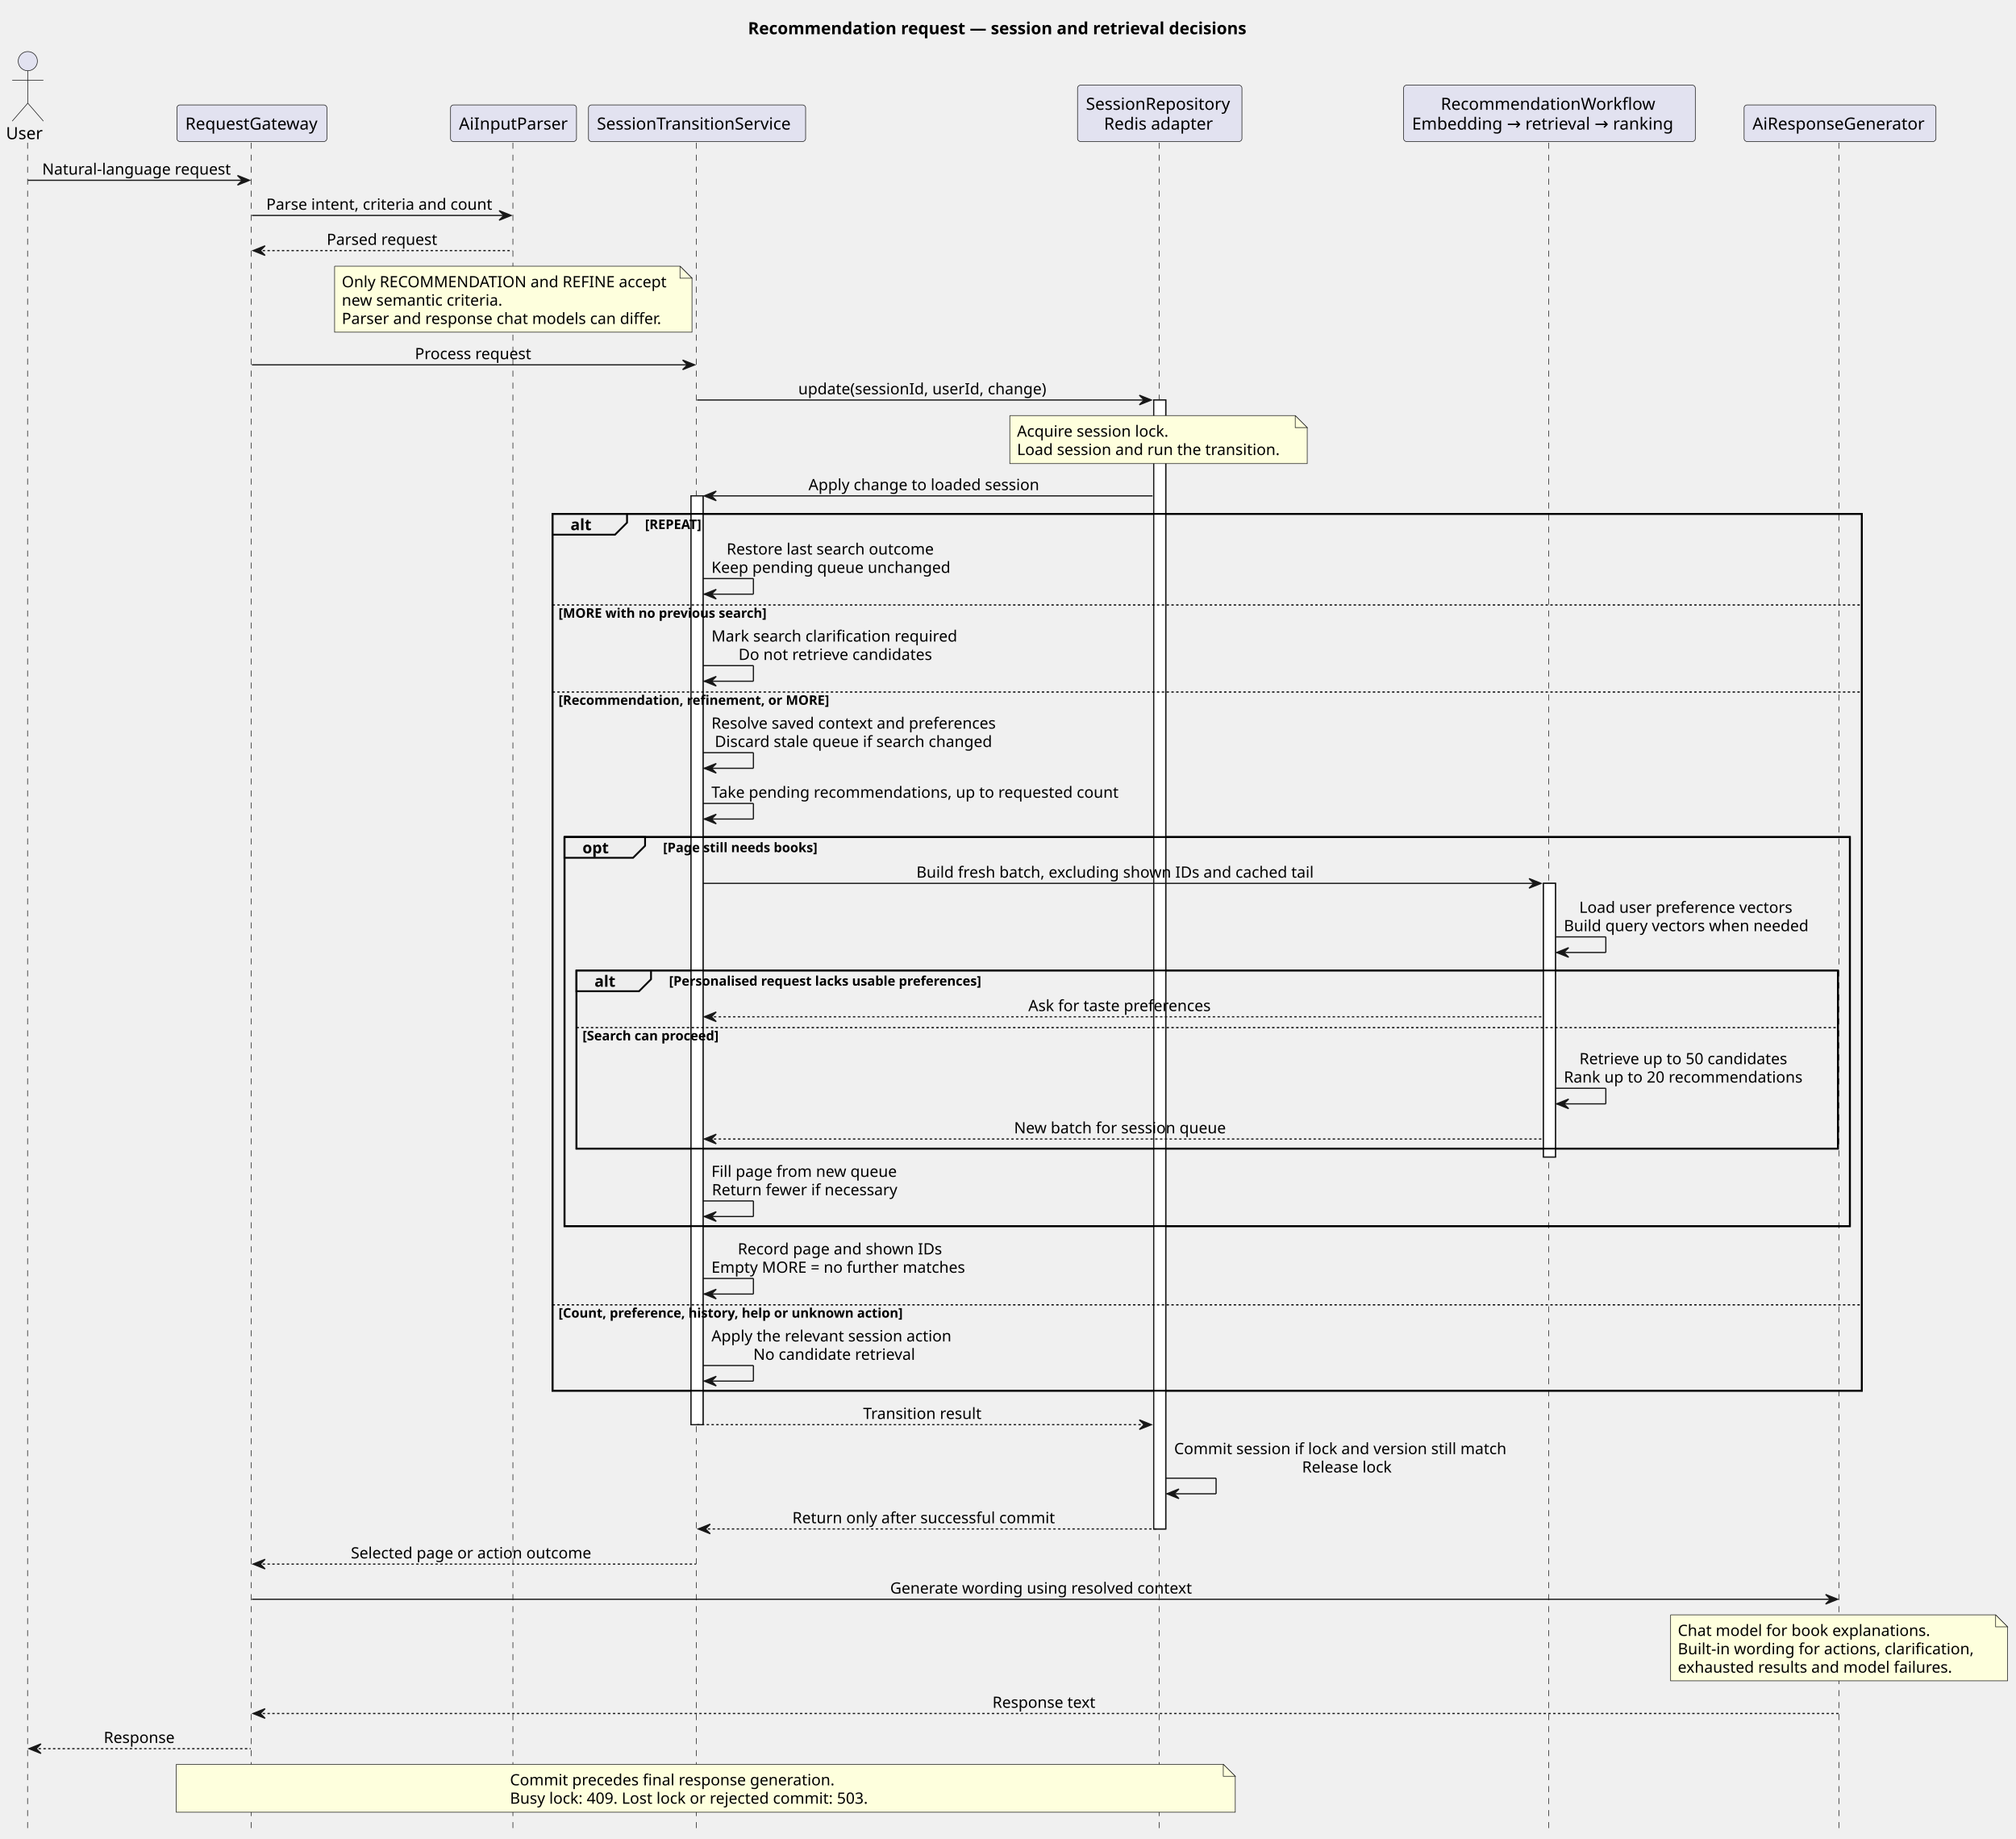
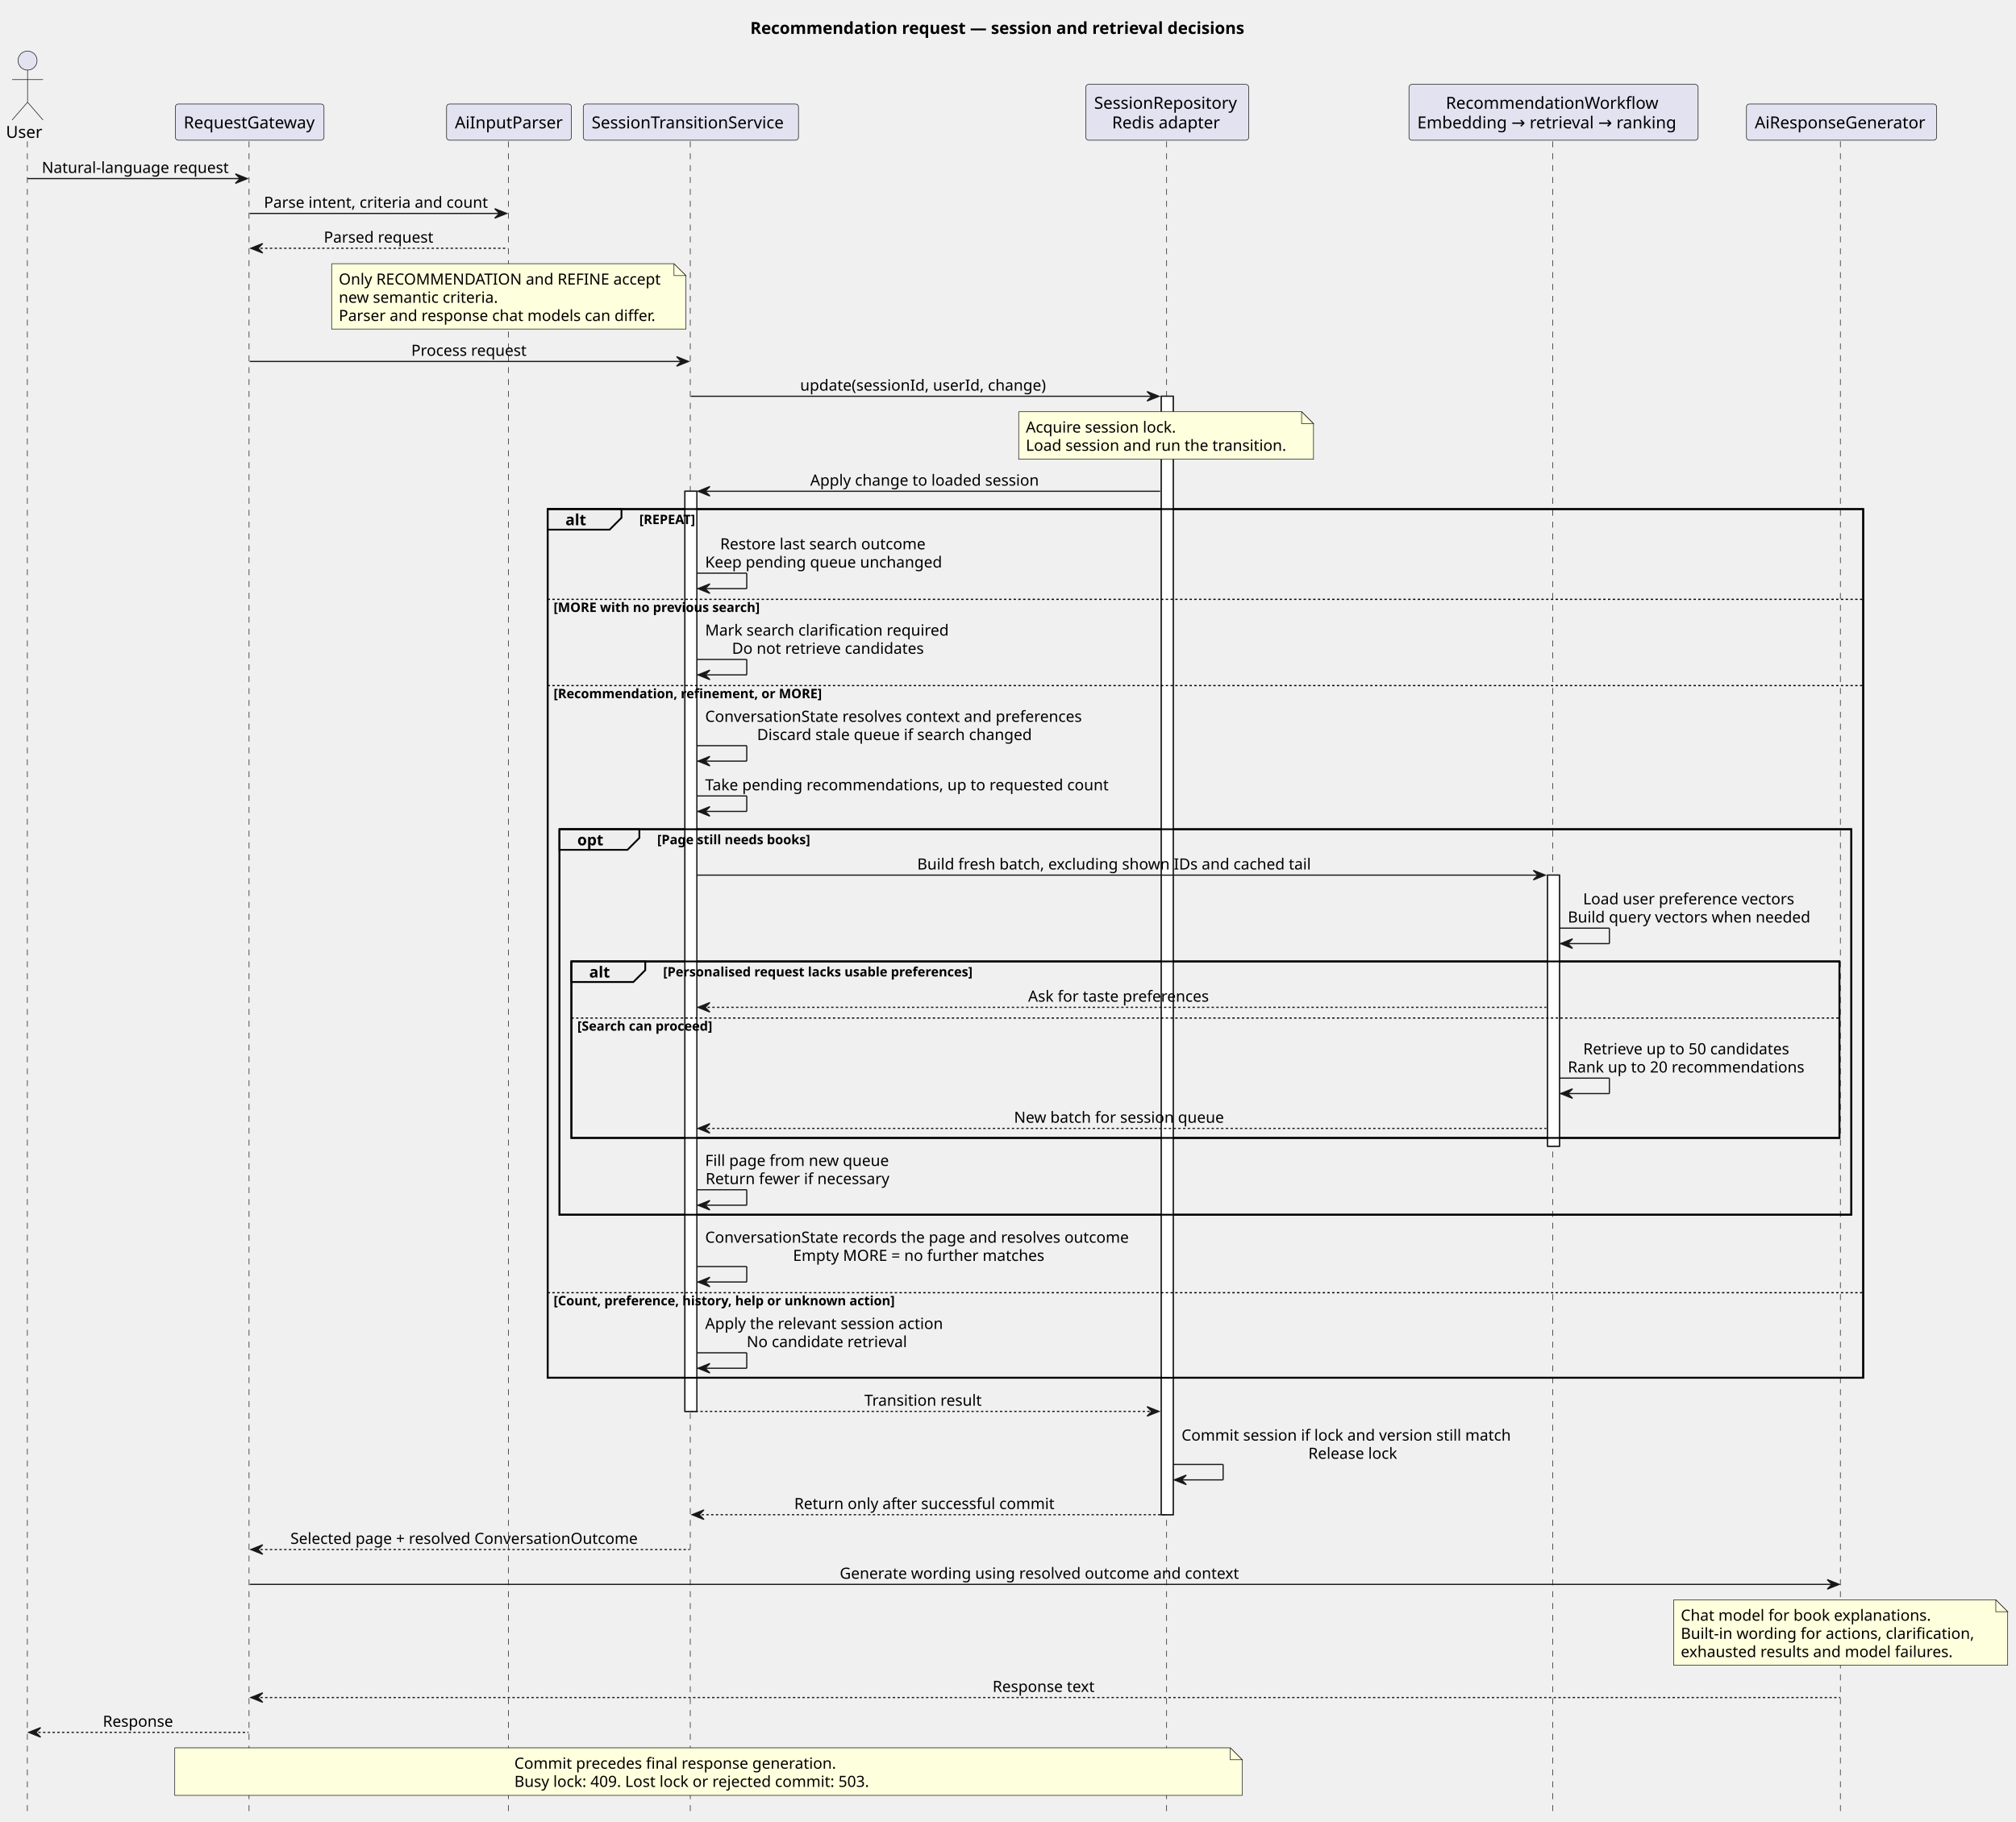
- <svg xmlns="http://www.w3.org/2000/svg" contentStyleType="text/css" data-diagram-type="SEQUENCE" height="1533px" preserveAspectRatio="none" style="width:1681px;height:1533px;background:#FFFFFF;" version="1.1" viewBox="0 0 1681 1533" width="1681px" zoomAndPan="magnify">
+ <svg xmlns="http://www.w3.org/2000/svg" contentStyleType="text/css" data-diagram-type="SEQUENCE" height="1533px" preserveAspectRatio="none" style="width:1696px;height:1533px;background:#FFFFFF;" version="1.1" viewBox="0 0 1696 1533" width="1696px" zoomAndPan="magnify">
  <defs />
  <g>
-     <text fill="#000000" font-family="sans-serif" font-size="14" font-weight="bold" lengthAdjust="spacing" textLength="430.985" x="623.672" y="28.535">Recommendation request — session and retrieval decisions</text>
+     <text fill="#000000" font-family="sans-serif" font-size="14" font-weight="bold" lengthAdjust="spacing" textLength="430.985" x="631.172" y="28.535">Recommendation request — session and retrieval decisions</text>
    <g>
      <rect fill="#FFFFFF" height="774.273" style="stroke:#181818;stroke-width:1;" width="10" x="576.219" y="413.393" />
    </g>
    <g>
-       <rect fill="#FFFFFF" height="941.137" style="stroke:#181818;stroke-width:1;" width="10" x="962.019" y="333.461" />
-     </g>
-     <g>
-       <rect fill="#FFFFFF" height="228.129" style="stroke:#181818;stroke-width:1;" width="10" x="1286.983" y="736.408" />
-     </g>
-     <rect fill="none" height="730.963" style="stroke:#000000;stroke-width:1.5;" width="1091.79" x="460.701" y="428.393" />
-     <rect fill="none" height="324.371" style="stroke:#000000;stroke-width:1.5;" width="1071.79" x="470.701" y="697.787" />
-     <rect fill="none" height="148.508" style="stroke:#000000;stroke-width:1.5;" width="1051.79" x="480.701" y="809.029" />
+       <rect fill="#FFFFFF" height="941.137" style="stroke:#181818;stroke-width:1;" width="10" x="976.981" y="333.461" />
+     </g>
+     <g>
+       <rect fill="#FFFFFF" height="228.129" style="stroke:#181818;stroke-width:1;" width="10" x="1301.944" y="736.408" />
+     </g>
+     <rect fill="none" height="730.963" style="stroke:#000000;stroke-width:1.5;" width="1106.752" x="460.701" y="428.393" />
+     <rect fill="none" height="324.371" style="stroke:#000000;stroke-width:1.5;" width="1086.752" x="470.701" y="697.787" />
+     <rect fill="none" height="148.508" style="stroke:#000000;stroke-width:1.5;" width="1066.752" x="480.701" y="809.029" />
    <g>
      <rect fill="#000000" fill-opacity="0" height="1407.416" width="8" x="19.183" y="118.977" />
      <line style="stroke:#181818;stroke-width:0.5;stroke-dasharray:5.0,5.0;" x1="23" x2="23" y1="118.977" y2="1526.393" />
    </g>
    <g>
      <rect fill="#000000" fill-opacity="0" height="1407.416" width="8" x="206.038" y="118.977" />
      <line style="stroke:#181818;stroke-width:0.5;stroke-dasharray:5.0,5.0;" x1="209.517" x2="209.517" y1="118.977" y2="1526.393" />
    </g>
    <g>
      <rect fill="#000000" fill-opacity="0" height="1407.416" width="8" x="424.188" y="118.977" />
      <line style="stroke:#181818;stroke-width:0.5;stroke-dasharray:5.0,5.0;" x1="427.674" x2="427.674" y1="118.977" y2="1526.393" />
    </g>
    <g>
      <rect fill="#000000" fill-opacity="0" height="1407.416" width="8" x="577.219" y="118.977" />
      <line style="stroke:#181818;stroke-width:0.5;stroke-dasharray:5.0,5.0;" x1="580.701" x2="580.701" y1="118.977" y2="1526.393" />
    </g>
    <g>
-       <rect fill="#000000" fill-opacity="0" height="1407.416" width="8" x="963.019" y="118.977" />
-       <line style="stroke:#181818;stroke-width:0.5;stroke-dasharray:5.0,5.0;" x1="966.482" x2="966.482" y1="118.977" y2="1526.393" />
-     </g>
-     <g>
-       <rect fill="#000000" fill-opacity="0" height="1407.416" width="8" x="1287.983" y="118.977" />
-       <line style="stroke:#181818;stroke-width:0.5;stroke-dasharray:5.0,5.0;" x1="1291.365" x2="1291.365" y1="118.977" y2="1526.393" />
-     </g>
-     <g>
-       <rect fill="#000000" fill-opacity="0" height="1407.416" width="8" x="1530.262" y="118.977" />
-       <line style="stroke:#181818;stroke-width:0.5;stroke-dasharray:5.0,5.0;" x1="1533.282" x2="1533.282" y1="118.977" y2="1526.393" />
+       <rect fill="#000000" fill-opacity="0" height="1407.416" width="8" x="977.981" y="118.977" />
+       <line style="stroke:#181818;stroke-width:0.5;stroke-dasharray:5.0,5.0;" x1="981.443" x2="981.443" y1="118.977" y2="1526.393" />
+     </g>
+     <g>
+       <rect fill="#000000" fill-opacity="0" height="1407.416" width="8" x="1302.944" y="118.977" />
+       <line style="stroke:#181818;stroke-width:0.5;stroke-dasharray:5.0,5.0;" x1="1306.326" x2="1306.326" y1="118.977" y2="1526.393" />
+     </g>
+     <g>
+       <rect fill="#000000" fill-opacity="0" height="1407.416" width="8" x="1545.224" y="118.977" />
+       <line style="stroke:#181818;stroke-width:0.5;stroke-dasharray:5.0,5.0;" x1="1548.243" x2="1548.243" y1="118.977" y2="1526.393" />
    </g>
    <g class="participant participant-head" data-participant="User">
      <text fill="#000000" font-family="sans-serif" font-size="14" lengthAdjust="spacing" textLength="30.365" x="5" y="116.023">User</text>
      <ellipse cx="23.183" cy="50.988" fill="#E2E2F0" rx="8" ry="8" style="stroke:#181818;stroke-width:0.5;" />
      <path d="M23.183,58.988 L23.183,85.988 M10.183,66.988 L36.183,66.988 M23.183,85.988 L10.183,100.988 M23.183,85.988 L36.183,100.988" fill="none" style="stroke:#181818;stroke-width:0.5;" />
    </g>
    <g class="participant participant-head" data-participant="Gateway">
      <rect fill="#E2E2F0" height="30.488" rx="2.5" ry="2.5" style="stroke:#181818;stroke-width:0.5;" width="125.043" x="147.517" y="87.488" />
      <text fill="#000000" font-family="sans-serif" font-size="14" lengthAdjust="spacing" textLength="111.043" x="154.517" y="108.023">RequestGateway</text>
    </g>
    <g class="participant participant-head" data-participant="Parser">
      <rect fill="#E2E2F0" height="30.488" rx="2.5" ry="2.5" style="stroke:#181818;stroke-width:0.5;" width="105.027" x="375.674" y="87.488" />
      <text fill="#000000" font-family="sans-serif" font-size="14" lengthAdjust="spacing" textLength="91.027" x="382.674" y="108.023">AiInputParser</text>
    </g>
    <g class="participant participant-head" data-participant="Transition">
      <rect fill="#E2E2F0" height="30.488" rx="2.5" ry="2.5" style="stroke:#181818;stroke-width:0.5;" width="181.036" x="490.701" y="87.488" />
      <text fill="#000000" font-family="sans-serif" font-size="14" lengthAdjust="spacing" textLength="167.036" x="497.701" y="108.023">SessionTransitionService</text>
    </g>
    <g class="participant participant-head" data-participant="Sessions">
-       <rect fill="#E2E2F0" height="46.977" rx="2.5" ry="2.5" style="stroke:#181818;stroke-width:0.5;" width="137.074" x="898.482" y="71" />
-       <text fill="#000000" font-family="sans-serif" font-size="14" lengthAdjust="spacing" textLength="123.074" x="905.482" y="91.535">SessionRepository</text>
-       <text fill="#000000" font-family="sans-serif" font-size="14" lengthAdjust="spacing" textLength="92.928" x="920.555" y="108.023">Redis adapter</text>
+       <rect fill="#E2E2F0" height="46.977" rx="2.5" ry="2.5" style="stroke:#181818;stroke-width:0.5;" width="137.074" x="913.443" y="71" />
+       <text fill="#000000" font-family="sans-serif" font-size="14" lengthAdjust="spacing" textLength="123.074" x="920.443" y="91.535">SessionRepository</text>
+       <text fill="#000000" font-family="sans-serif" font-size="14" lengthAdjust="spacing" textLength="92.928" x="935.517" y="108.023">Redis adapter</text>
    </g>
    <g class="participant participant-head" data-participant="Workflow">
-       <rect fill="#E2E2F0" height="46.977" rx="2.5" ry="2.5" style="stroke:#181818;stroke-width:0.5;" width="243.236" x="1170.365" y="71" />
-       <text fill="#000000" font-family="sans-serif" font-size="14" lengthAdjust="spacing" textLength="181.234" x="1201.366" y="91.535">RecommendationWorkflow</text>
-       <text fill="#000000" font-family="sans-serif" font-size="14" lengthAdjust="spacing" textLength="229.236" x="1177.365" y="108.023">Embedding → retrieval → ranking</text>
+       <rect fill="#E2E2F0" height="46.977" rx="2.5" ry="2.5" style="stroke:#181818;stroke-width:0.5;" width="243.236" x="1185.326" y="71" />
+       <text fill="#000000" font-family="sans-serif" font-size="14" lengthAdjust="spacing" textLength="181.234" x="1216.327" y="91.535">RecommendationWorkflow</text>
+       <text fill="#000000" font-family="sans-serif" font-size="14" lengthAdjust="spacing" textLength="229.236" x="1192.326" y="108.023">Embedding → retrieval → ranking</text>
    </g>
    <g class="participant participant-head" data-participant="Response">
-       <rect fill="#E2E2F0" height="30.488" rx="2.5" ry="2.5" style="stroke:#181818;stroke-width:0.5;" width="159.961" x="1454.282" y="87.488" />
-       <text fill="#000000" font-family="sans-serif" font-size="14" lengthAdjust="spacing" textLength="145.961" x="1461.282" y="108.023">AiResponseGenerator</text>
+       <rect fill="#E2E2F0" height="30.488" rx="2.5" ry="2.5" style="stroke:#181818;stroke-width:0.5;" width="159.961" x="1469.243" y="87.488" />
+       <text fill="#000000" font-family="sans-serif" font-size="14" lengthAdjust="spacing" textLength="145.961" x="1476.243" y="108.023">AiResponseGenerator</text>
    </g>
    <g>
      <rect fill="#FFFFFF" height="774.273" style="stroke:#181818;stroke-width:1;" width="10" x="576.219" y="413.393" />
    </g>
    <g>
-       <rect fill="#FFFFFF" height="941.137" style="stroke:#181818;stroke-width:1;" width="10" x="962.019" y="333.461" />
-     </g>
-     <g>
-       <rect fill="#FFFFFF" height="228.129" style="stroke:#181818;stroke-width:1;" width="10" x="1286.983" y="736.408" />
+       <rect fill="#FFFFFF" height="941.137" style="stroke:#181818;stroke-width:1;" width="10" x="976.981" y="333.461" />
+     </g>
+     <g>
+       <rect fill="#FFFFFF" height="228.129" style="stroke:#181818;stroke-width:1;" width="10" x="1301.944" y="736.408" />
    </g>
    <g class="message" data-participant-1="User" data-participant-2="Gateway">
      <polygon fill="#181818" points="198.038,146.287,208.038,150.287,198.038,154.287,202.038,150.287" style="stroke:#181818;stroke-width:1;" />
      <line style="stroke:#181818;stroke-width:1;" x1="23.183" x2="204.038" y1="150.287" y2="150.287" />
      <text fill="#000000" font-family="sans-serif" font-size="13" lengthAdjust="spacing" textLength="162.856" x="35.183" y="145.545">Natural-language request</text>
    </g>
    <g class="message" data-participant-1="Gateway" data-participant-2="Parser">
      <polygon fill="#181818" points="416.188,175.598,426.188,179.598,416.188,183.598,420.188,179.598" style="stroke:#181818;stroke-width:1;" />
      <line style="stroke:#181818;stroke-width:1;" x1="210.038" x2="422.188" y1="179.598" y2="179.598" />
      <text fill="#000000" font-family="sans-serif" font-size="13" lengthAdjust="spacing" textLength="194.149" x="222.038" y="174.856">Parse intent, criteria and count</text>
    </g>
    <g class="message" data-participant-1="Parser" data-participant-2="Gateway">
      <polygon fill="#181818" points="221.038,204.908,211.038,208.908,221.038,212.908,217.038,208.908" style="stroke:#181818;stroke-width:1;" />
      <line style="stroke:#181818;stroke-width:1;stroke-dasharray:2.0,2.0;" x1="215.038" x2="427.188" y1="208.908" y2="208.908" />
      <text fill="#000000" font-family="sans-serif" font-size="13" lengthAdjust="spacing" textLength="93.393" x="272.416" y="204.166">Parsed request</text>
    </g>
    <path d="M279,221.908 L279,276.908 L577,276.908 L577,231.908 L567,221.908 L279,221.908" fill="#FEFFDD" style="stroke:#181818;stroke-width:0.5;" />
    <path d="M567,221.908 L567,231.908 L577,231.908 L567,221.908" fill="#FEFFDD" style="stroke:#181818;stroke-width:0.5;" />
    <text fill="#000000" font-family="sans-serif" font-size="13" lengthAdjust="spacing" textLength="275.793" x="285" y="239.477">Only RECOMMENDATION and REFINE accept</text>
    <text fill="#000000" font-family="sans-serif" font-size="13" lengthAdjust="spacing" textLength="138.296" x="285" y="254.787">new semantic criteria.</text>
    <text fill="#000000" font-family="sans-serif" font-size="13" lengthAdjust="spacing" textLength="277.056" x="285" y="270.098">Parser and response chat models can differ.</text>
    <g class="message" data-participant-1="Gateway" data-participant-2="Transition">
      <polygon fill="#181818" points="569.219,300.15,579.219,304.15,569.219,308.15,573.219,304.15" style="stroke:#181818;stroke-width:1;" />
      <line style="stroke:#181818;stroke-width:1;" x1="210.038" x2="575.219" y1="304.15" y2="304.15" />
      <text fill="#000000" font-family="sans-serif" font-size="13" lengthAdjust="spacing" textLength="99.303" x="345.977" y="299.408">Process request</text>
    </g>
    <g class="message" data-participant-1="Transition" data-participant-2="Sessions">
-       <polygon fill="#181818" points="950.019,329.461,960.019,333.461,950.019,337.461,954.019,333.461" style="stroke:#181818;stroke-width:1;" />
-       <line style="stroke:#181818;stroke-width:1;" x1="581.219" x2="956.019" y1="333.461" y2="333.461" />
-       <text fill="#000000" font-family="sans-serif" font-size="13" lengthAdjust="spacing" textLength="211.993" x="665.623" y="328.719">update(sessionId, userId, change)</text>
-     </g>
-     <path d="M842,346.461 L842,386.461 L1090,386.461 L1090,356.461 L1080,346.461 L842,346.461" fill="#FEFFDD" style="stroke:#181818;stroke-width:0.5;" />
-     <path d="M1080,346.461 L1080,356.461 L1090,356.461 L1080,346.461" fill="#FEFFDD" style="stroke:#181818;stroke-width:0.5;" />
-     <text fill="#000000" font-family="sans-serif" font-size="13" lengthAdjust="spacing" textLength="133.472" x="848" y="364.029">Acquire session lock.</text>
-     <text fill="#000000" font-family="sans-serif" font-size="13" lengthAdjust="spacing" textLength="227.436" x="848" y="379.34">Load session and run the transition.</text>
+       <polygon fill="#181818" points="964.981,329.461,974.981,333.461,964.981,337.461,968.981,333.461" style="stroke:#181818;stroke-width:1;" />
+       <line style="stroke:#181818;stroke-width:1;" x1="581.219" x2="970.981" y1="333.461" y2="333.461" />
+       <text fill="#000000" font-family="sans-serif" font-size="13" lengthAdjust="spacing" textLength="211.993" x="673.104" y="328.719">update(sessionId, userId, change)</text>
+     </g>
+     <path d="M857,346.461 L857,386.461 L1105,386.461 L1105,356.461 L1095,346.461 L857,346.461" fill="#FEFFDD" style="stroke:#181818;stroke-width:0.5;" />
+     <path d="M1095,346.461 L1095,356.461 L1105,356.461 L1095,346.461" fill="#FEFFDD" style="stroke:#181818;stroke-width:0.5;" />
+     <text fill="#000000" font-family="sans-serif" font-size="13" lengthAdjust="spacing" textLength="133.472" x="863" y="364.029">Acquire session lock.</text>
+     <text fill="#000000" font-family="sans-serif" font-size="13" lengthAdjust="spacing" textLength="227.436" x="863" y="379.34">Load session and run the transition.</text>
    <g class="message" data-participant-1="Sessions" data-participant-2="Transition">
      <polygon fill="#181818" points="597.219,409.393,587.219,413.393,597.219,417.393,593.219,413.393" style="stroke:#181818;stroke-width:1;" />
-       <line style="stroke:#181818;stroke-width:1;" x1="591.219" x2="961.019" y1="413.393" y2="413.393" />
-       <text fill="#000000" font-family="sans-serif" font-size="13" lengthAdjust="spacing" textLength="199.97" x="674.134" y="408.65">Apply change to loaded session</text>
+       <line style="stroke:#181818;stroke-width:1;" x1="591.219" x2="975.981" y1="413.393" y2="413.393" />
+       <text fill="#000000" font-family="sans-serif" font-size="13" lengthAdjust="spacing" textLength="199.97" x="681.615" y="408.65">Apply change to loaded session</text>
    </g>
    <path d="M460.701,428.393 L522.84,428.393 L522.84,435.703 L512.84,445.703 L460.701,445.703 L460.701,428.393" fill="#EEEEEE" style="stroke:#000000;stroke-width:1.5;" />
-     <rect fill="none" height="730.963" style="stroke:#000000;stroke-width:1.5;" width="1091.79" x="460.701" y="428.393" />
+     <rect fill="none" height="730.963" style="stroke:#000000;stroke-width:1.5;" width="1106.752" x="460.701" y="428.393" />
    <text fill="#000000" font-family="sans-serif" font-size="13" font-weight="bold" lengthAdjust="spacing" textLength="17.139" x="475.701" y="441.961">alt</text>
    <text fill="#000000" font-family="sans-serif" font-size="11" font-weight="bold" lengthAdjust="spacing" textLength="51.391" x="537.84" y="441.027">[REPEAT]</text>
    <g class="message" data-participant-1="Transition" data-participant-2="Transition">
      <line style="stroke:#181818;stroke-width:1;" x1="586.219" x2="628.219" y1="482.324" y2="482.324" />
      <line style="stroke:#181818;stroke-width:1;" x1="628.219" x2="628.219" y1="482.324" y2="495.324" />
      <line style="stroke:#181818;stroke-width:1;" x1="587.219" x2="628.219" y1="495.324" y2="495.324" />
      <polygon fill="#181818" points="597.219,491.324,587.219,495.324,597.219,499.324,593.219,495.324" style="stroke:#181818;stroke-width:1;" />
      <text fill="#000000" font-family="sans-serif" font-size="13" lengthAdjust="spacing" textLength="178.299" x="605.842" y="462.272">Restore last search outcome</text>
      <text fill="#000000" font-family="sans-serif" font-size="13" lengthAdjust="spacing" textLength="203.544" x="593.219" y="477.582">Keep pending queue unchanged</text>
    </g>
-     <line style="stroke:#000000;stroke-width:1;stroke-dasharray:2.0,2.0;" x1="460.701" x2="1552.491" y1="504.324" y2="504.324" />
+     <line style="stroke:#000000;stroke-width:1;stroke-dasharray:2.0,2.0;" x1="460.701" x2="1567.453" y1="504.324" y2="504.324" />
    <text fill="#000000" font-family="sans-serif" font-size="11" font-weight="bold" lengthAdjust="spacing" textLength="181.409" x="465.701" y="514.959">[MORE with no previous search]</text>
    <g class="message" data-participant-1="Transition" data-participant-2="Transition">
      <line style="stroke:#181818;stroke-width:1;" x1="586.219" x2="628.219" y1="554.9" y2="554.9" />
      <line style="stroke:#181818;stroke-width:1;" x1="628.219" x2="628.219" y1="554.9" y2="567.9" />
      <line style="stroke:#181818;stroke-width:1;" x1="587.219" x2="628.219" y1="567.9" y2="567.9" />
      <polygon fill="#181818" points="597.219,563.9,587.219,567.9,597.219,571.9,593.219,567.9" style="stroke:#181818;stroke-width:1;" />
      <text fill="#000000" font-family="sans-serif" font-size="13" lengthAdjust="spacing" textLength="211.764" x="593.219" y="534.848">Mark search clarification required</text>
      <text fill="#000000" font-family="sans-serif" font-size="13" lengthAdjust="spacing" textLength="166.632" x="615.785" y="550.158">Do not retrieve candidates</text>
    </g>
-     <line style="stroke:#000000;stroke-width:1;stroke-dasharray:2.0,2.0;" x1="460.701" x2="1552.491" y1="576.9" y2="576.9" />
+     <line style="stroke:#000000;stroke-width:1;stroke-dasharray:2.0,2.0;" x1="460.701" x2="1567.453" y1="576.9" y2="576.9" />
    <text fill="#000000" font-family="sans-serif" font-size="11" font-weight="bold" lengthAdjust="spacing" textLength="229.732" x="465.701" y="587.535">[Recommendation, refinement, or MORE]</text>
    <g class="message" data-participant-1="Transition" data-participant-2="Transition">
      <line style="stroke:#181818;stroke-width:1;" x1="586.219" x2="628.219" y1="627.477" y2="627.477" />
      <line style="stroke:#181818;stroke-width:1;" x1="628.219" x2="628.219" y1="627.477" y2="640.477" />
      <line style="stroke:#181818;stroke-width:1;" x1="587.219" x2="628.219" y1="640.477" y2="640.477" />
      <polygon fill="#181818" points="597.219,636.477,587.219,640.477,597.219,644.477,593.219,640.477" style="stroke:#181818;stroke-width:1;" />
-       <text fill="#000000" font-family="sans-serif" font-size="13" lengthAdjust="spacing" textLength="245.223" x="593.219" y="607.424">Resolve saved context and preferences</text>
-       <text fill="#000000" font-family="sans-serif" font-size="13" lengthAdjust="spacing" textLength="239.637" x="596.012" y="622.734">Discard stale queue if search changed</text>
+       <text fill="#000000" font-family="sans-serif" font-size="13" lengthAdjust="spacing" textLength="326.955" x="593.219" y="607.424">ConversationState resolves context and preferences</text>
+       <text fill="#000000" font-family="sans-serif" font-size="13" lengthAdjust="spacing" textLength="239.637" x="636.878" y="622.734">Discard stale queue if search changed</text>
    </g>
    <g class="message" data-participant-1="Transition" data-participant-2="Transition">
      <line style="stroke:#181818;stroke-width:1;" x1="586.219" x2="628.219" y1="669.787" y2="669.787" />
      <line style="stroke:#181818;stroke-width:1;" x1="628.219" x2="628.219" y1="669.787" y2="682.787" />
      <line style="stroke:#181818;stroke-width:1;" x1="587.219" x2="628.219" y1="682.787" y2="682.787" />
      <polygon fill="#181818" points="597.219,678.787,587.219,682.787,597.219,686.787,593.219,682.787" style="stroke:#181818;stroke-width:1;" />
      <text fill="#000000" font-family="sans-serif" font-size="13" lengthAdjust="spacing" textLength="351.8" x="593.219" y="665.045">Take pending recommendations, up to requested count</text>
    </g>
    <path d="M470.701,697.787 L537.886,697.787 L537.886,705.098 L527.886,715.098 L470.701,715.098 L470.701,697.787" fill="#EEEEEE" style="stroke:#000000;stroke-width:1.5;" />
-     <rect fill="none" height="324.371" style="stroke:#000000;stroke-width:1.5;" width="1071.79" x="470.701" y="697.787" />
+     <rect fill="none" height="324.371" style="stroke:#000000;stroke-width:1.5;" width="1086.752" x="470.701" y="697.787" />
    <text fill="#000000" font-family="sans-serif" font-size="13" font-weight="bold" lengthAdjust="spacing" textLength="22.185" x="485.701" y="711.356">opt</text>
    <text fill="#000000" font-family="sans-serif" font-size="11" font-weight="bold" lengthAdjust="spacing" textLength="135.497" x="552.886" y="710.422">[Page still needs books]</text>
    <g class="message" data-participant-1="Transition" data-participant-2="Workflow">
-       <polygon fill="#181818" points="1274.983,732.408,1284.983,736.408,1274.983,740.408,1278.983,736.408" style="stroke:#181818;stroke-width:1;" />
-       <line style="stroke:#181818;stroke-width:1;" x1="586.219" x2="1280.983" y1="736.408" y2="736.408" />
-       <text fill="#000000" font-family="sans-serif" font-size="13" lengthAdjust="spacing" textLength="344.913" x="764.145" y="731.666">Build fresh batch, excluding shown IDs and cached tail</text>
+       <polygon fill="#181818" points="1289.944,732.408,1299.944,736.408,1289.944,740.408,1293.944,736.408" style="stroke:#181818;stroke-width:1;" />
+       <line style="stroke:#181818;stroke-width:1;" x1="586.219" x2="1295.944" y1="736.408" y2="736.408" />
+       <text fill="#000000" font-family="sans-serif" font-size="13" lengthAdjust="spacing" textLength="344.913" x="771.625" y="731.666">Build fresh batch, excluding shown IDs and cached tail</text>
    </g>
    <g class="message" data-participant-1="Workflow" data-participant-2="Workflow">
-       <line style="stroke:#181818;stroke-width:1;" x1="1296.983" x2="1338.983" y1="781.029" y2="781.029" />
-       <line style="stroke:#181818;stroke-width:1;" x1="1338.983" x2="1338.983" y1="781.029" y2="794.029" />
-       <line style="stroke:#181818;stroke-width:1;" x1="1297.983" x2="1338.983" y1="794.029" y2="794.029" />
-       <polygon fill="#181818" points="1307.983,790.029,1297.983,794.029,1307.983,798.029,1303.983,794.029" style="stroke:#181818;stroke-width:1;" />
-       <text fill="#000000" font-family="sans-serif" font-size="13" lengthAdjust="spacing" textLength="182.597" x="1316.824" y="760.977">Load user preference vectors</text>
-       <text fill="#000000" font-family="sans-serif" font-size="13" lengthAdjust="spacing" textLength="208.279" x="1303.983" y="776.287">Build query vectors when needed</text>
+       <line style="stroke:#181818;stroke-width:1;" x1="1311.944" x2="1353.944" y1="781.029" y2="781.029" />
+       <line style="stroke:#181818;stroke-width:1;" x1="1353.944" x2="1353.944" y1="781.029" y2="794.029" />
+       <line style="stroke:#181818;stroke-width:1;" x1="1312.944" x2="1353.944" y1="794.029" y2="794.029" />
+       <polygon fill="#181818" points="1322.944,790.029,1312.944,794.029,1322.944,798.029,1318.944,794.029" style="stroke:#181818;stroke-width:1;" />
+       <text fill="#000000" font-family="sans-serif" font-size="13" lengthAdjust="spacing" textLength="182.597" x="1331.786" y="760.977">Load user preference vectors</text>
+       <text fill="#000000" font-family="sans-serif" font-size="13" lengthAdjust="spacing" textLength="208.279" x="1318.944" y="776.287">Build query vectors when needed</text>
    </g>
    <path d="M480.701,809.029 L542.84,809.029 L542.84,816.34 L532.84,826.34 L480.701,826.34 L480.701,809.029" fill="#EEEEEE" style="stroke:#000000;stroke-width:1.5;" />
-     <rect fill="none" height="148.508" style="stroke:#000000;stroke-width:1.5;" width="1051.79" x="480.701" y="809.029" />
+     <rect fill="none" height="148.508" style="stroke:#000000;stroke-width:1.5;" width="1066.752" x="480.701" y="809.029" />
    <text fill="#000000" font-family="sans-serif" font-size="13" font-weight="bold" lengthAdjust="spacing" textLength="17.139" x="495.701" y="822.598">alt</text>
    <text fill="#000000" font-family="sans-serif" font-size="11" font-weight="bold" lengthAdjust="spacing" textLength="271.203" x="557.84" y="821.664">[Personalised request lacks usable preferences]</text>
    <g class="message" data-participant-1="Workflow" data-participant-2="Transition">
      <polygon fill="#181818" points="597.219,843.65,587.219,847.65,597.219,851.65,593.219,847.65" style="stroke:#181818;stroke-width:1;" />
-       <line style="stroke:#181818;stroke-width:1;stroke-dasharray:2.0,2.0;" x1="591.219" x2="1285.983" y1="847.65" y2="847.65" />
-       <text fill="#000000" font-family="sans-serif" font-size="13" lengthAdjust="spacing" textLength="158.317" x="857.443" y="842.908">Ask for taste preferences</text>
-     </g>
-     <line style="stroke:#000000;stroke-width:1;stroke-dasharray:2.0,2.0;" x1="480.701" x2="1532.491" y1="856.65" y2="856.65" />
+       <line style="stroke:#181818;stroke-width:1;stroke-dasharray:2.0,2.0;" x1="591.219" x2="1300.944" y1="847.65" y2="847.65" />
+       <text fill="#000000" font-family="sans-serif" font-size="13" lengthAdjust="spacing" textLength="158.317" x="864.923" y="842.908">Ask for taste preferences</text>
+     </g>
+     <line style="stroke:#000000;stroke-width:1;stroke-dasharray:2.0,2.0;" x1="480.701" x2="1547.453" y1="856.65" y2="856.65" />
    <text fill="#000000" font-family="sans-serif" font-size="11" font-weight="bold" lengthAdjust="spacing" textLength="117.573" x="485.701" y="867.285">[Search can proceed]</text>
    <g class="message" data-participant-1="Workflow" data-participant-2="Workflow">
-       <line style="stroke:#181818;stroke-width:1;" x1="1296.983" x2="1338.983" y1="907.227" y2="907.227" />
-       <line style="stroke:#181818;stroke-width:1;" x1="1338.983" x2="1338.983" y1="907.227" y2="920.227" />
-       <line style="stroke:#181818;stroke-width:1;" x1="1297.983" x2="1338.983" y1="920.227" y2="920.227" />
-       <polygon fill="#181818" points="1307.983,916.227,1297.983,920.227,1307.983,924.227,1303.983,920.227" style="stroke:#181818;stroke-width:1;" />
-       <text fill="#000000" font-family="sans-serif" font-size="13" lengthAdjust="spacing" textLength="180.546" x="1316.964" y="887.174">Retrieve up to 50 candidates</text>
-       <text fill="#000000" font-family="sans-serif" font-size="13" lengthAdjust="spacing" textLength="206.508" x="1303.983" y="902.484">Rank up to 20 recommendations</text>
+       <line style="stroke:#181818;stroke-width:1;" x1="1311.944" x2="1353.944" y1="907.227" y2="907.227" />
+       <line style="stroke:#181818;stroke-width:1;" x1="1353.944" x2="1353.944" y1="907.227" y2="920.227" />
+       <line style="stroke:#181818;stroke-width:1;" x1="1312.944" x2="1353.944" y1="920.227" y2="920.227" />
+       <polygon fill="#181818" points="1322.944,916.227,1312.944,920.227,1322.944,924.227,1318.944,920.227" style="stroke:#181818;stroke-width:1;" />
+       <text fill="#000000" font-family="sans-serif" font-size="13" lengthAdjust="spacing" textLength="180.546" x="1331.925" y="887.174">Retrieve up to 50 candidates</text>
+       <text fill="#000000" font-family="sans-serif" font-size="13" lengthAdjust="spacing" textLength="206.508" x="1318.944" y="902.484">Rank up to 20 recommendations</text>
    </g>
    <g class="message" data-participant-1="Workflow" data-participant-2="Transition">
      <polygon fill="#181818" points="597.219,945.537,587.219,949.537,597.219,953.537,593.219,949.537" style="stroke:#181818;stroke-width:1;" />
-       <line style="stroke:#181818;stroke-width:1;stroke-dasharray:2.0,2.0;" x1="591.219" x2="1285.983" y1="949.537" y2="949.537" />
-       <text fill="#000000" font-family="sans-serif" font-size="13" lengthAdjust="spacing" textLength="182.089" x="845.557" y="944.795">New batch for session queue</text>
+       <line style="stroke:#181818;stroke-width:1;stroke-dasharray:2.0,2.0;" x1="591.219" x2="1300.944" y1="949.537" y2="949.537" />
+       <text fill="#000000" font-family="sans-serif" font-size="13" lengthAdjust="spacing" textLength="182.089" x="853.037" y="944.795">New batch for session queue</text>
    </g>
    <g class="message" data-participant-1="Transition" data-participant-2="Transition">
      <line style="stroke:#181818;stroke-width:1;" x1="586.219" x2="628.219" y1="1001.158" y2="1001.158" />
      <line style="stroke:#181818;stroke-width:1;" x1="628.219" x2="628.219" y1="1001.158" y2="1014.158" />
      <line style="stroke:#181818;stroke-width:1;" x1="587.219" x2="628.219" y1="1014.158" y2="1014.158" />
      <polygon fill="#181818" points="597.219,1010.158,587.219,1014.158,597.219,1018.158,593.219,1014.158" style="stroke:#181818;stroke-width:1;" />
      <text fill="#000000" font-family="sans-serif" font-size="13" lengthAdjust="spacing" textLength="159.758" x="593.219" y="981.106">Fill page from new queue</text>
      <text fill="#000000" font-family="sans-serif" font-size="13" lengthAdjust="spacing" textLength="159.015" x="593.591" y="996.416">Return fewer if necessary</text>
    </g>
    <g class="message" data-participant-1="Transition" data-participant-2="Transition">
      <line style="stroke:#181818;stroke-width:1;" x1="586.219" x2="628.219" y1="1065.779" y2="1065.779" />
      <line style="stroke:#181818;stroke-width:1;" x1="628.219" x2="628.219" y1="1065.779" y2="1078.779" />
      <line style="stroke:#181818;stroke-width:1;" x1="587.219" x2="628.219" y1="1078.779" y2="1078.779" />
      <polygon fill="#181818" points="597.219,1074.779,587.219,1078.779,597.219,1082.779,593.219,1078.779" style="stroke:#181818;stroke-width:1;" />
-       <text fill="#000000" font-family="sans-serif" font-size="13" lengthAdjust="spacing" textLength="175.075" x="615.166" y="1045.727">Record page and shown IDs</text>
-       <text fill="#000000" font-family="sans-serif" font-size="13" lengthAdjust="spacing" textLength="218.969" x="593.219" y="1061.037">Empty MORE = no further matches</text>
-     </g>
-     <line style="stroke:#000000;stroke-width:1;stroke-dasharray:2.0,2.0;" x1="460.701" x2="1552.491" y1="1087.779" y2="1087.779" />
+       <text fill="#000000" font-family="sans-serif" font-size="13" lengthAdjust="spacing" textLength="366.761" x="593.219" y="1045.727">ConversationState records the page and resolves outcome</text>
+       <text fill="#000000" font-family="sans-serif" font-size="13" lengthAdjust="spacing" textLength="218.969" x="667.115" y="1061.037">Empty MORE = no further matches</text>
+     </g>
+     <line style="stroke:#000000;stroke-width:1;stroke-dasharray:2.0,2.0;" x1="460.701" x2="1567.453" y1="1087.779" y2="1087.779" />
    <text fill="#000000" font-family="sans-serif" font-size="11" font-weight="bold" lengthAdjust="spacing" textLength="295.996" x="465.701" y="1098.414">[Count, preference, history, help or unknown action]</text>
    <g class="message" data-participant-1="Transition" data-participant-2="Transition">
      <line style="stroke:#181818;stroke-width:1;" x1="586.219" x2="628.219" y1="1138.355" y2="1138.355" />
      <line style="stroke:#181818;stroke-width:1;" x1="628.219" x2="628.219" y1="1138.355" y2="1151.355" />
      <line style="stroke:#181818;stroke-width:1;" x1="587.219" x2="628.219" y1="1151.355" y2="1151.355" />
      <polygon fill="#181818" points="597.219,1147.355,587.219,1151.355,597.219,1155.355,593.219,1151.355" style="stroke:#181818;stroke-width:1;" />
      <text fill="#000000" font-family="sans-serif" font-size="13" lengthAdjust="spacing" textLength="208.356" x="593.219" y="1118.303">Apply the relevant session action</text>
      <text fill="#000000" font-family="sans-serif" font-size="13" lengthAdjust="spacing" textLength="138.538" x="628.128" y="1133.613">No candidate retrieval</text>
    </g>
    <g class="message" data-participant-1="Transition" data-participant-2="Sessions">
-       <polygon fill="#181818" points="950.019,1183.666,960.019,1187.666,950.019,1191.666,954.019,1187.666" style="stroke:#181818;stroke-width:1;" />
-       <line style="stroke:#181818;stroke-width:1;stroke-dasharray:2.0,2.0;" x1="581.219" x2="956.019" y1="1187.666" y2="1187.666" />
-       <text fill="#000000" font-family="sans-serif" font-size="13" lengthAdjust="spacing" textLength="103.835" x="719.702" y="1182.924">Transition result</text>
+       <polygon fill="#181818" points="964.981,1183.666,974.981,1187.666,964.981,1191.666,968.981,1187.666" style="stroke:#181818;stroke-width:1;" />
+       <line style="stroke:#181818;stroke-width:1;stroke-dasharray:2.0,2.0;" x1="581.219" x2="970.981" y1="1187.666" y2="1187.666" />
+       <text fill="#000000" font-family="sans-serif" font-size="13" lengthAdjust="spacing" textLength="103.835" x="727.182" y="1182.924">Transition result</text>
    </g>
    <g class="message" data-participant-1="Sessions" data-participant-2="Sessions">
-       <line style="stroke:#181818;stroke-width:1;" x1="972.019" x2="1014.019" y1="1232.287" y2="1232.287" />
-       <line style="stroke:#181818;stroke-width:1;" x1="1014.019" x2="1014.019" y1="1232.287" y2="1245.287" />
-       <line style="stroke:#181818;stroke-width:1;" x1="973.019" x2="1014.019" y1="1245.287" y2="1245.287" />
-       <polygon fill="#181818" points="983.019,1241.287,973.019,1245.287,983.019,1249.287,979.019,1245.287" style="stroke:#181818;stroke-width:1;" />
-       <text fill="#000000" font-family="sans-serif" font-size="13" lengthAdjust="spacing" textLength="290.964" x="979.019" y="1212.234">Commit session if lock and version still match</text>
-       <text fill="#000000" font-family="sans-serif" font-size="13" lengthAdjust="spacing" textLength="77.626" x="1085.688" y="1227.545">Release lock</text>
+       <line style="stroke:#181818;stroke-width:1;" x1="986.981" x2="1028.98" y1="1232.287" y2="1232.287" />
+       <line style="stroke:#181818;stroke-width:1;" x1="1028.98" x2="1028.98" y1="1232.287" y2="1245.287" />
+       <line style="stroke:#181818;stroke-width:1;" x1="987.981" x2="1028.98" y1="1245.287" y2="1245.287" />
+       <polygon fill="#181818" points="997.981,1241.287,987.981,1245.287,997.981,1249.287,993.981,1245.287" style="stroke:#181818;stroke-width:1;" />
+       <text fill="#000000" font-family="sans-serif" font-size="13" lengthAdjust="spacing" textLength="290.964" x="993.981" y="1212.234">Commit session if lock and version still match</text>
+       <text fill="#000000" font-family="sans-serif" font-size="13" lengthAdjust="spacing" textLength="77.626" x="1100.65" y="1227.545">Release lock</text>
    </g>
    <g class="message" data-participant-1="Sessions" data-participant-2="Transition">
      <polygon fill="#181818" points="592.219,1270.598,582.219,1274.598,592.219,1278.598,588.219,1274.598" style="stroke:#181818;stroke-width:1;" />
-       <line style="stroke:#181818;stroke-width:1;stroke-dasharray:2.0,2.0;" x1="586.219" x2="966.019" y1="1274.598" y2="1274.598" />
-       <text fill="#000000" font-family="sans-serif" font-size="13" lengthAdjust="spacing" textLength="226.872" x="660.683" y="1269.855">Return only after successful commit</text>
+       <line style="stroke:#181818;stroke-width:1;stroke-dasharray:2.0,2.0;" x1="586.219" x2="980.981" y1="1274.598" y2="1274.598" />
+       <text fill="#000000" font-family="sans-serif" font-size="13" lengthAdjust="spacing" textLength="226.872" x="668.164" y="1269.855">Return only after successful commit</text>
    </g>
    <g class="message" data-participant-1="Transition" data-participant-2="Gateway">
      <polygon fill="#181818" points="221.038,1299.908,211.038,1303.908,221.038,1307.908,217.038,1303.908" style="stroke:#181818;stroke-width:1;" />
      <line style="stroke:#181818;stroke-width:1;stroke-dasharray:2.0,2.0;" x1="215.038" x2="580.219" y1="1303.908" y2="1303.908" />
-       <text fill="#000000" font-family="sans-serif" font-size="13" lengthAdjust="spacing" textLength="206.108" x="292.575" y="1299.166">Selected page or action outcome</text>
+       <text fill="#000000" font-family="sans-serif" font-size="13" lengthAdjust="spacing" textLength="302.644" x="244.307" y="1299.166">Selected page + resolved ConversationOutcome</text>
    </g>
    <g class="message" data-participant-1="Gateway" data-participant-2="Response">
-       <polygon fill="#181818" points="1522.262,1329.219,1532.262,1333.219,1522.262,1337.219,1526.262,1333.219" style="stroke:#181818;stroke-width:1;" />
-       <line style="stroke:#181818;stroke-width:1;" x1="210.038" x2="1528.262" y1="1333.219" y2="1333.219" />
-       <text fill="#000000" font-family="sans-serif" font-size="13" lengthAdjust="spacing" textLength="259.803" x="742.249" y="1328.477">Generate wording using resolved context</text>
-     </g>
-     <path d="M1393,1346.219 L1393,1401.219 L1674,1401.219 L1674,1356.219 L1664,1346.219 L1393,1346.219" fill="#FEFFDD" style="stroke:#181818;stroke-width:0.5;" />
-     <path d="M1664,1346.219 L1664,1356.219 L1674,1356.219 L1664,1346.219" fill="#FEFFDD" style="stroke:#181818;stroke-width:0.5;" />
-     <text fill="#000000" font-family="sans-serif" font-size="13" lengthAdjust="spacing" textLength="219.692" x="1399" y="1363.787">Chat model for book explanations.</text>
-     <text fill="#000000" font-family="sans-serif" font-size="13" lengthAdjust="spacing" textLength="260.33" x="1399" y="1379.098">Built-in wording for actions, clarification,</text>
-     <text fill="#000000" font-family="sans-serif" font-size="13" lengthAdjust="spacing" textLength="237.98" x="1399" y="1394.408">exhausted results and model failures.</text>
+       <polygon fill="#181818" points="1537.224,1329.219,1547.224,1333.219,1537.224,1337.219,1541.224,1333.219" style="stroke:#181818;stroke-width:1;" />
+       <line style="stroke:#181818;stroke-width:1;" x1="210.038" x2="1543.224" y1="1333.219" y2="1333.219" />
+       <text fill="#000000" font-family="sans-serif" font-size="13" lengthAdjust="spacing" textLength="346.398" x="706.432" y="1328.477">Generate wording using resolved outcome and context</text>
+     </g>
+     <path d="M1408,1346.219 L1408,1401.219 L1689,1401.219 L1689,1356.219 L1679,1346.219 L1408,1346.219" fill="#FEFFDD" style="stroke:#181818;stroke-width:0.5;" />
+     <path d="M1679,1346.219 L1679,1356.219 L1689,1356.219 L1679,1346.219" fill="#FEFFDD" style="stroke:#181818;stroke-width:0.5;" />
+     <text fill="#000000" font-family="sans-serif" font-size="13" lengthAdjust="spacing" textLength="219.692" x="1414" y="1363.787">Chat model for book explanations.</text>
+     <text fill="#000000" font-family="sans-serif" font-size="13" lengthAdjust="spacing" textLength="260.33" x="1414" y="1379.098">Built-in wording for actions, clarification,</text>
+     <text fill="#000000" font-family="sans-serif" font-size="13" lengthAdjust="spacing" textLength="237.98" x="1414" y="1394.408">exhausted results and model failures.</text>
    <g class="message" data-participant-1="Response" data-participant-2="Gateway">
      <polygon fill="#181818" points="221.038,1424.461,211.038,1428.461,221.038,1432.461,217.038,1428.461" style="stroke:#181818;stroke-width:1;" />
-       <line style="stroke:#181818;stroke-width:1;stroke-dasharray:2.0,2.0;" x1="215.038" x2="1533.262" y1="1428.461" y2="1428.461" />
-       <text fill="#000000" font-family="sans-serif" font-size="13" lengthAdjust="spacing" textLength="89.248" x="827.526" y="1423.719">Response text</text>
+       <line style="stroke:#181818;stroke-width:1;stroke-dasharray:2.0,2.0;" x1="215.038" x2="1548.224" y1="1428.461" y2="1428.461" />
+       <text fill="#000000" font-family="sans-serif" font-size="13" lengthAdjust="spacing" textLength="89.248" x="835.007" y="1423.719">Response text</text>
    </g>
    <g class="message" data-participant-1="Gateway" data-participant-2="User">
      <polygon fill="#181818" points="34.183,1453.772,24.183,1457.772,34.183,1461.772,30.183,1457.772" style="stroke:#181818;stroke-width:1;" />
      <line style="stroke:#181818;stroke-width:1;stroke-dasharray:2.0,2.0;" x1="28.183" x2="209.038" y1="1457.772" y2="1457.772" />
      <text fill="#000000" font-family="sans-serif" font-size="13" lengthAdjust="spacing" textLength="60.195" x="86.513" y="1453.029">Response</text>
    </g>
-     <path d="M147,1470.772 L147,1510.772 L1030,1510.772 L1030,1480.772 L1020,1470.772 L147,1470.772" fill="#FEFFDD" style="stroke:#181818;stroke-width:0.5;" />
-     <path d="M1020,1470.772 L1020,1480.772 L1030,1480.772 L1020,1470.772" fill="#FEFFDD" style="stroke:#181818;stroke-width:0.5;" />
-     <text fill="#000000" font-family="sans-serif" font-size="13" lengthAdjust="spacing" textLength="279.805" x="425.221" y="1488.34">Commit precedes final response generation.</text>
-     <text fill="#000000" font-family="sans-serif" font-size="13" lengthAdjust="spacing" textLength="317.599" x="425.221" y="1503.65">Busy lock: 409. Lost lock or rejected commit: 503.</text>
+     <path d="M147,1470.772 L147,1510.772 L1045,1510.772 L1045,1480.772 L1035,1470.772 L147,1470.772" fill="#FEFFDD" style="stroke:#181818;stroke-width:0.5;" />
+     <path d="M1035,1470.772 L1035,1480.772 L1045,1480.772 L1035,1470.772" fill="#FEFFDD" style="stroke:#181818;stroke-width:0.5;" />
+     <text fill="#000000" font-family="sans-serif" font-size="13" lengthAdjust="spacing" textLength="279.805" x="432.701" y="1488.34">Commit precedes final response generation.</text>
+     <text fill="#000000" font-family="sans-serif" font-size="13" lengthAdjust="spacing" textLength="317.599" x="432.701" y="1503.65">Busy lock: 409. Lost lock or rejected commit: 503.</text>
  </g>
</svg>
